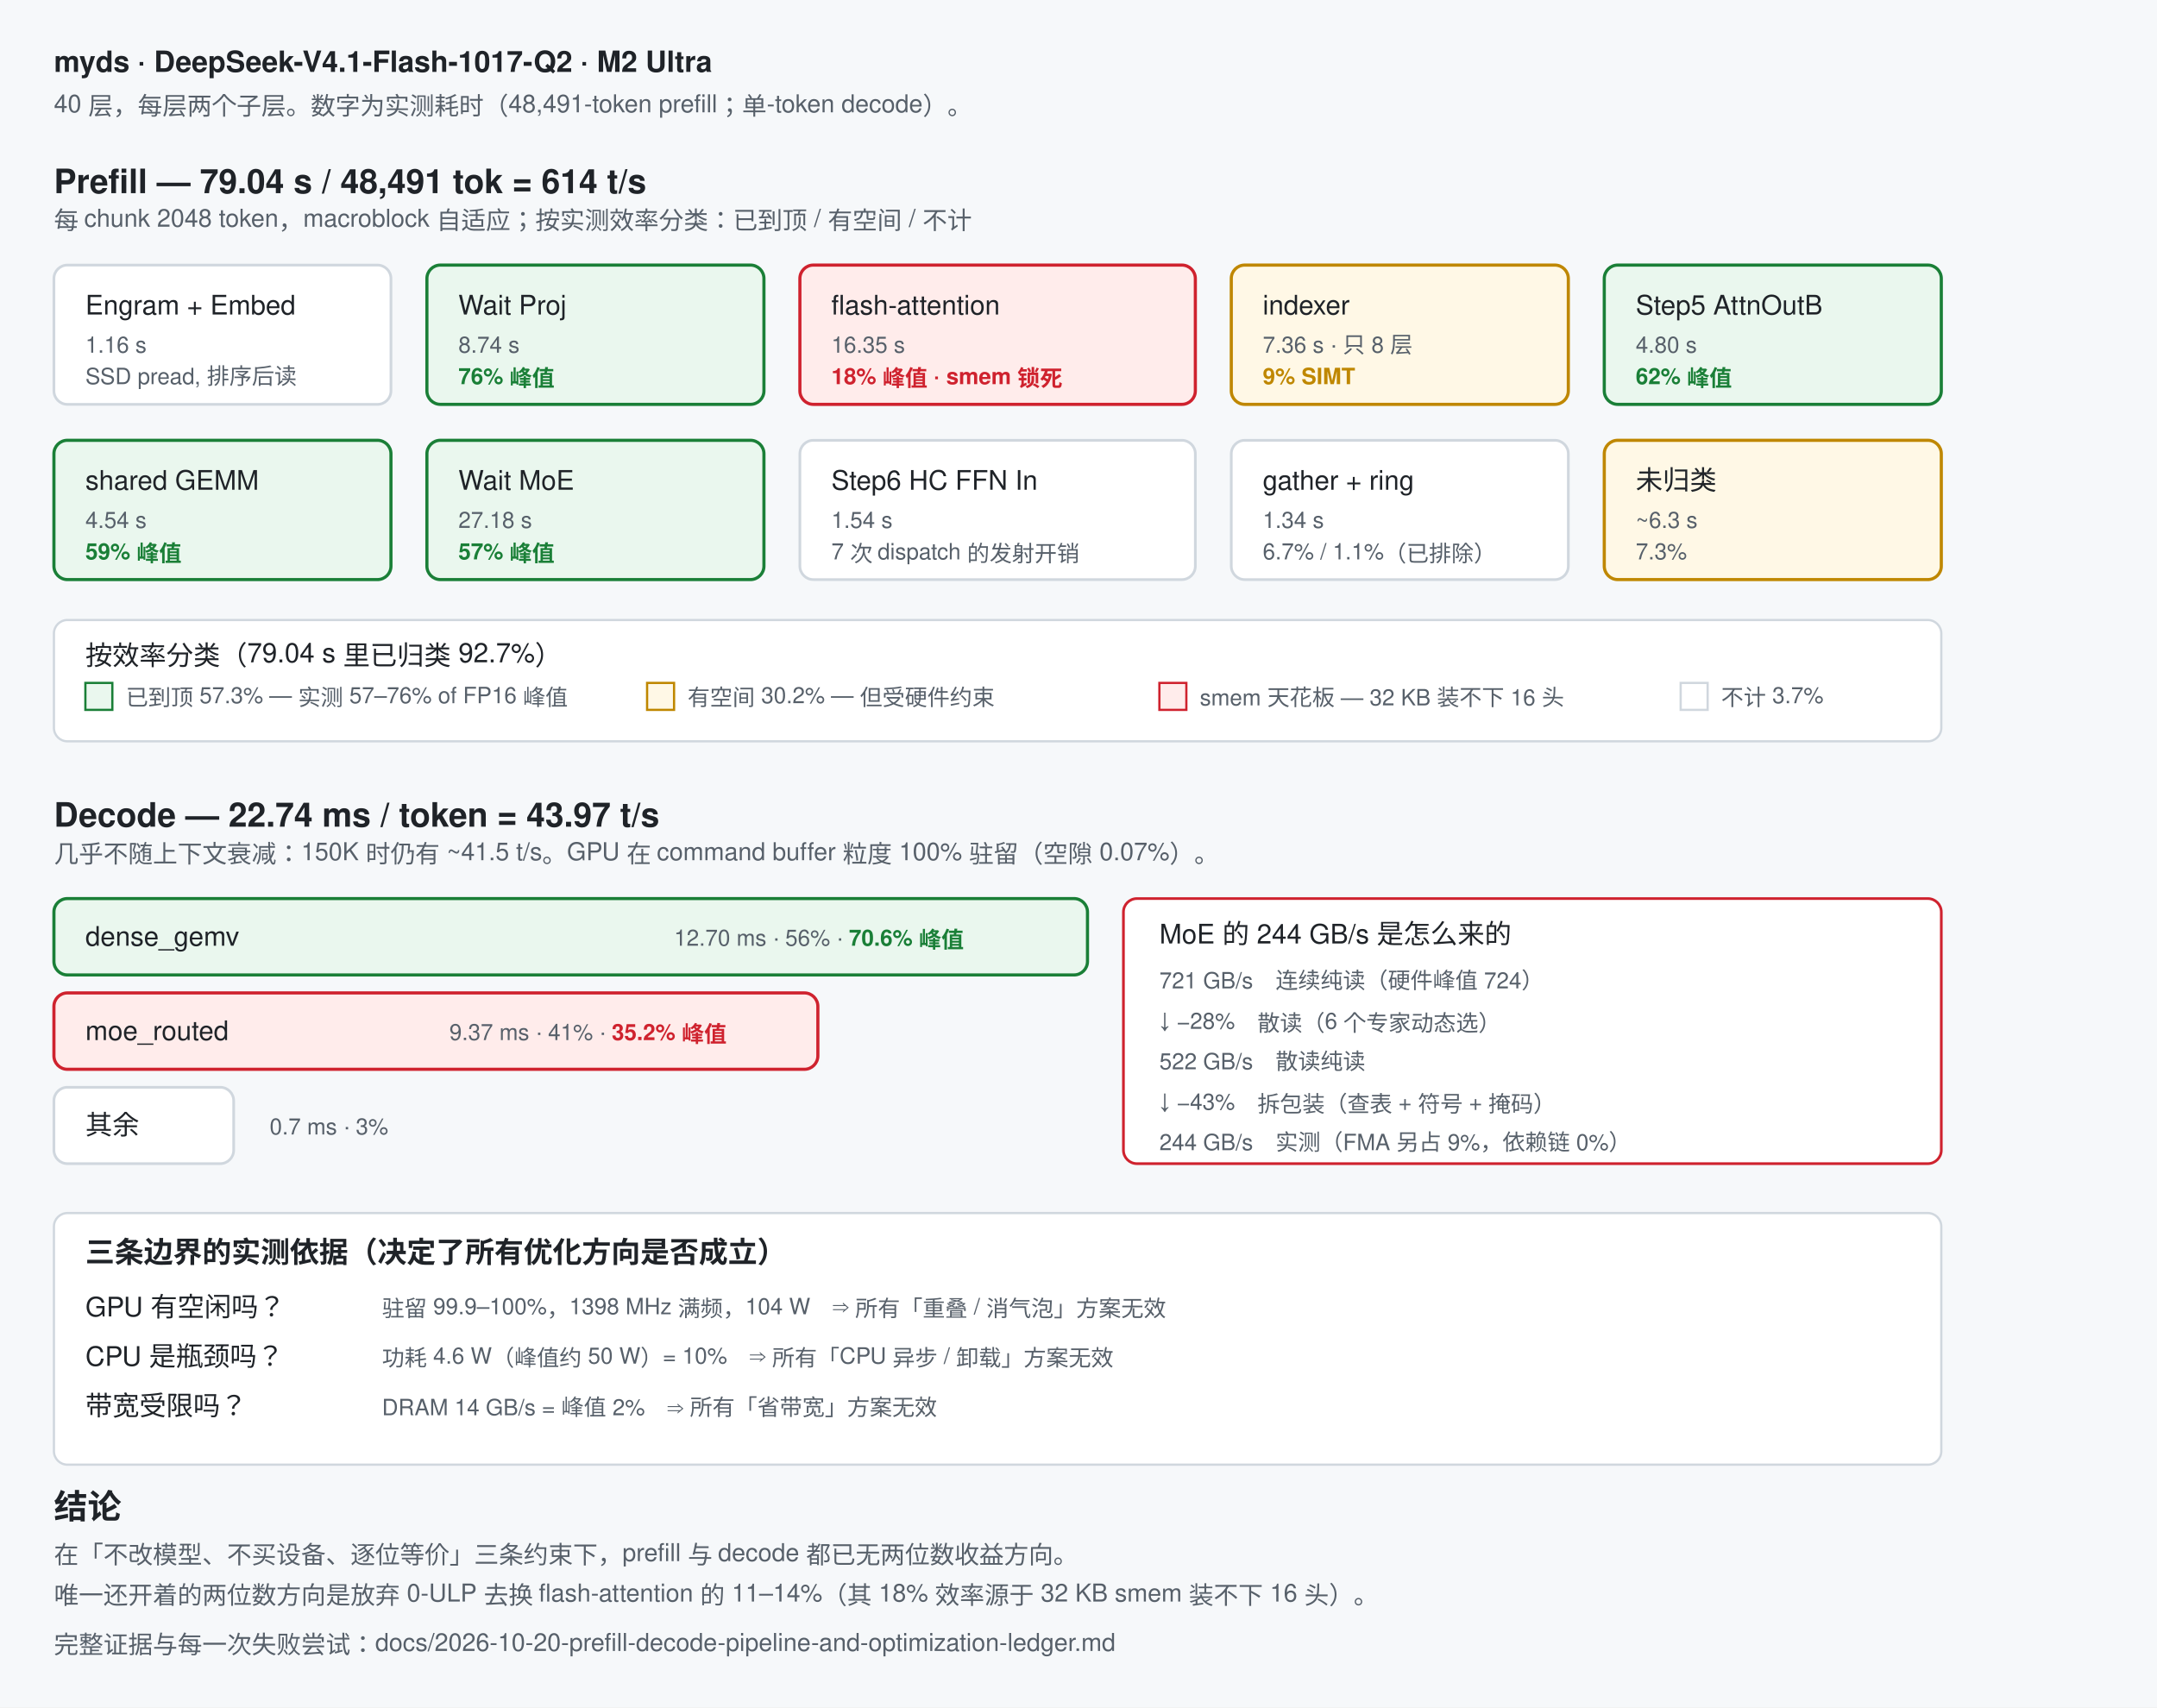
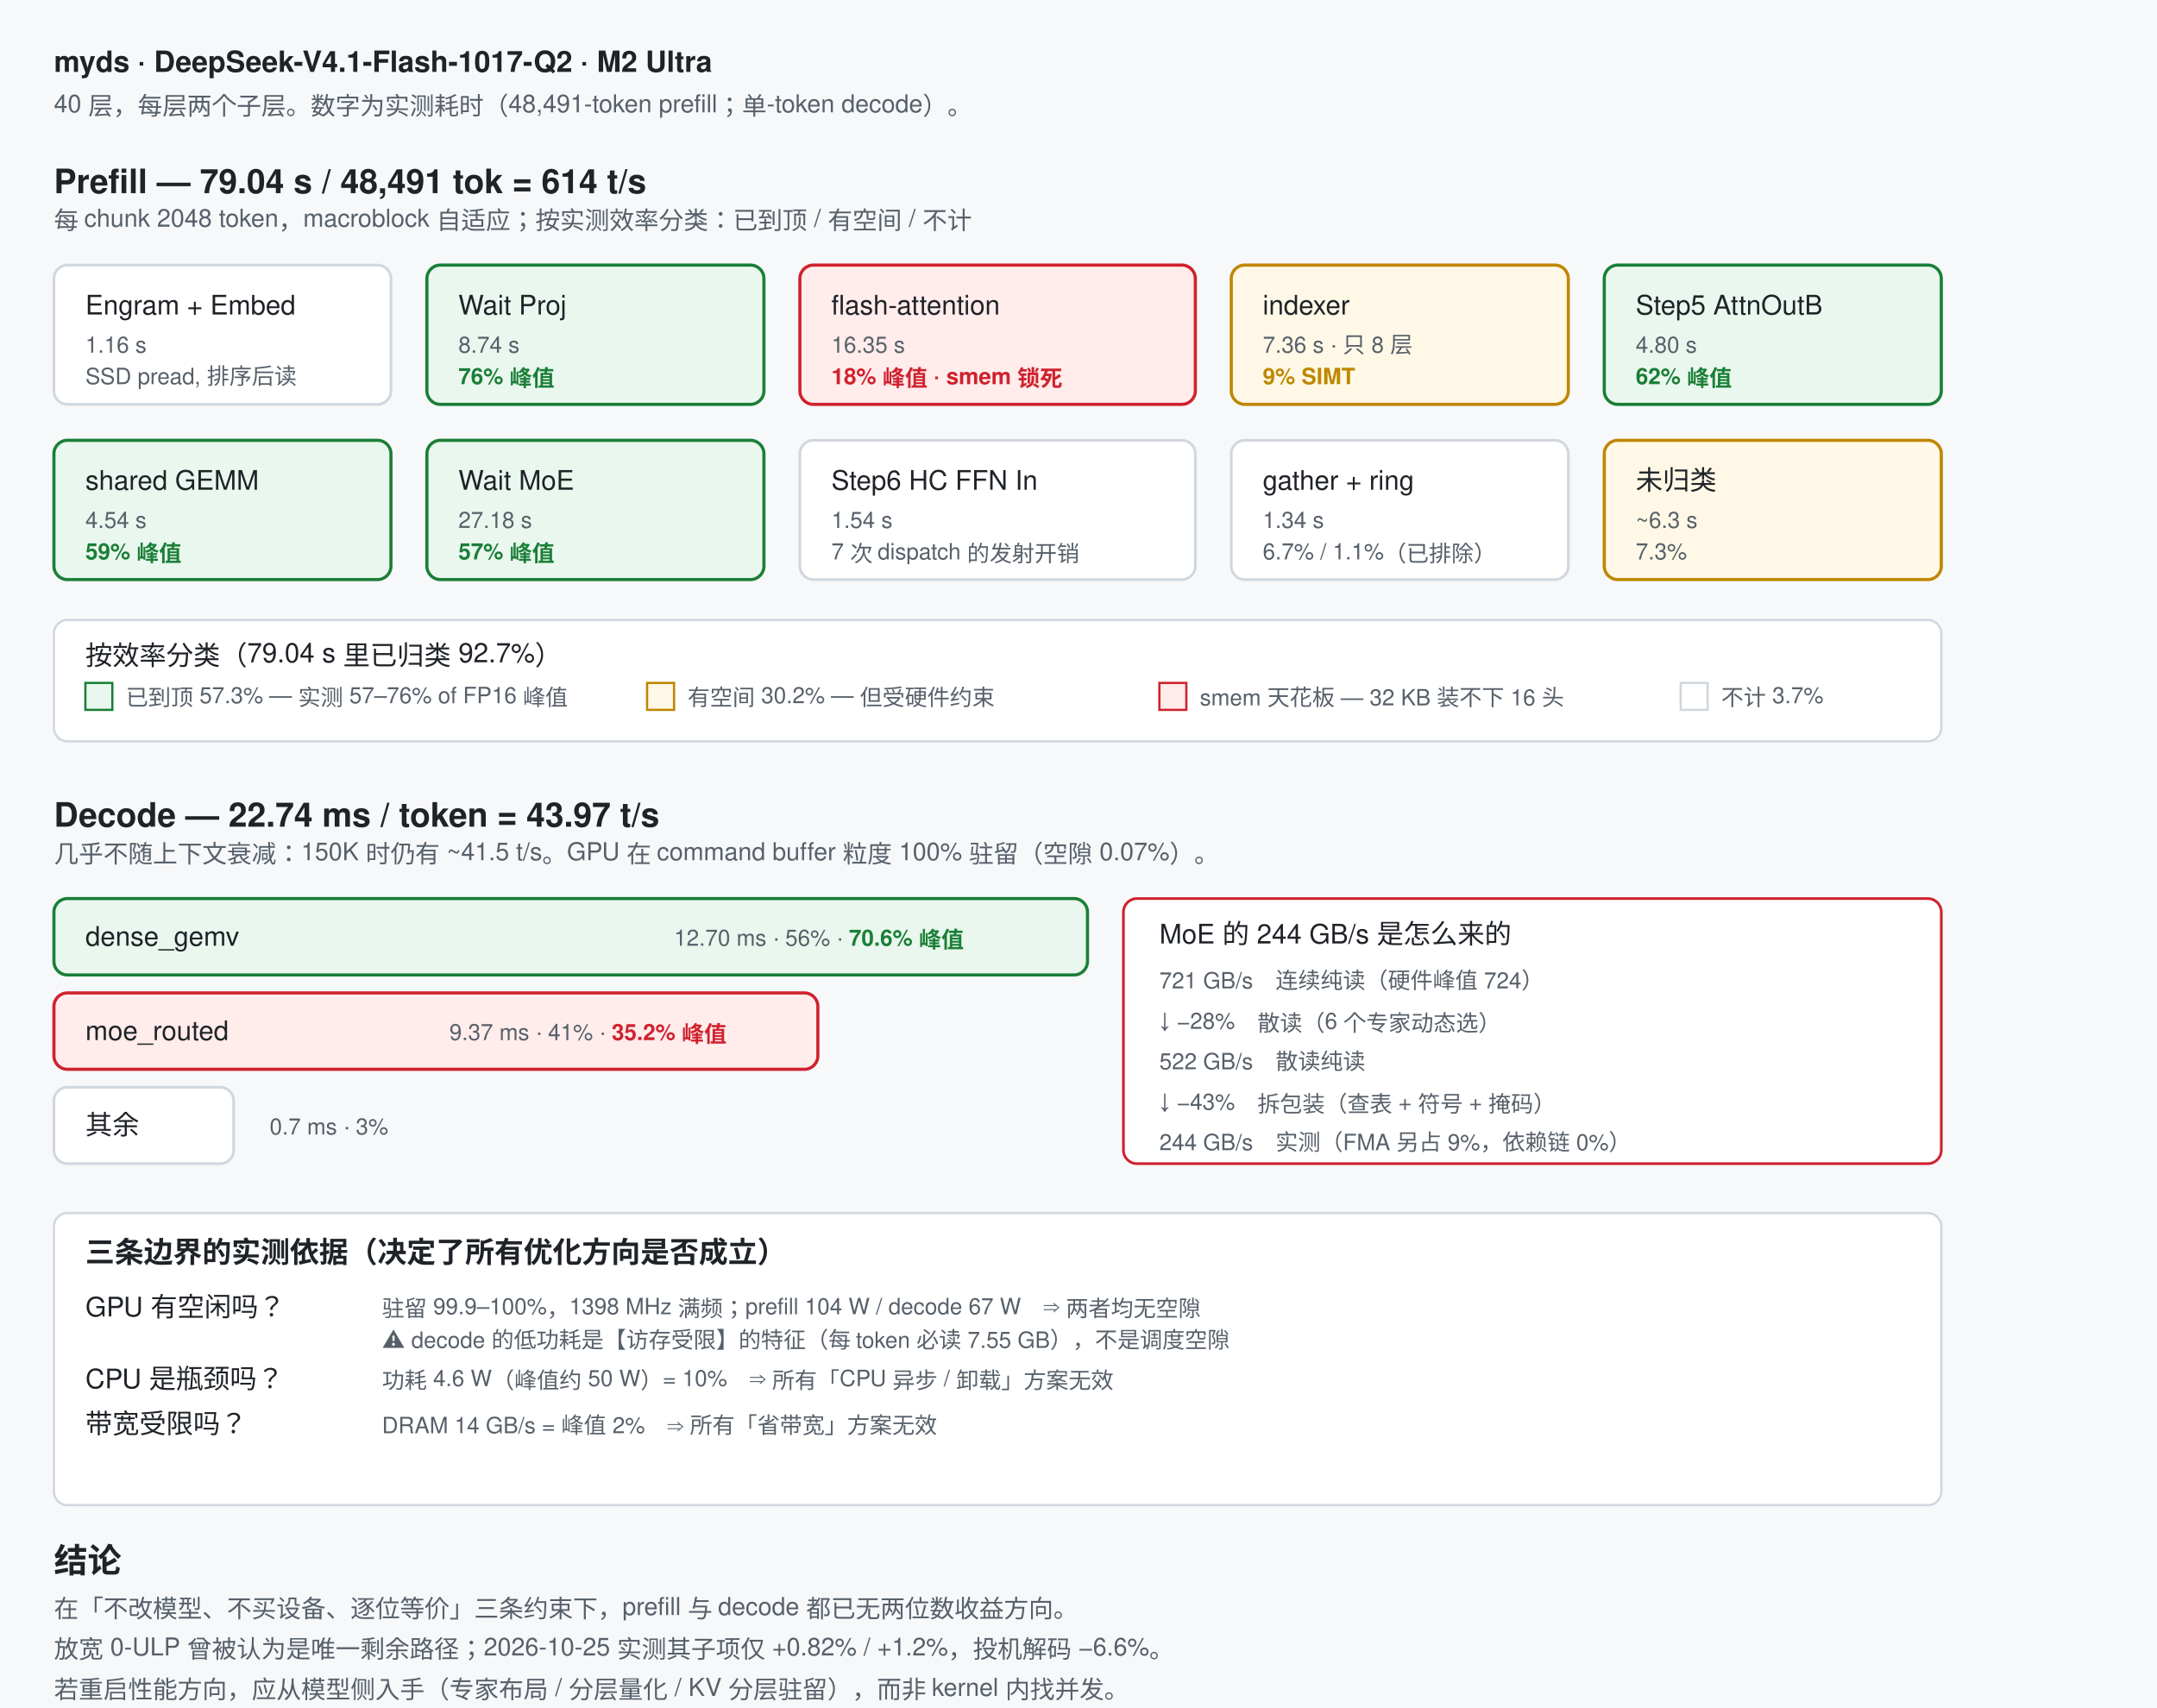
<svg xmlns="http://www.w3.org/2000/svg" viewBox="0 0 960 760" font-family="-apple-system, BlinkMacSystemFont, 'Segoe UI', Helvetica, Arial, sans-serif">
  <defs>
    <marker id="arrow" viewBox="0 0 10 10" refX="9" refY="5" markerWidth="6" markerHeight="6" orient="auto-start-reverse">
      <path d="M 0 0 L 10 5 L 0 10 z" fill="#57606a" />
    </marker>
    <style>
      .title { font-size: 15px; font-weight: 600; fill: #1f2328; }
      .sub   { font-size: 11px; fill: #57606a; }
      .box   { fill: #ffffff; stroke: #d0d7de; stroke-width: 1.2; rx: 6; }
      .box-hi{ fill: #fff8e6; stroke: #bf8700; stroke-width: 1.4; rx: 6; }
      .box-cu{ fill: #ffeceb; stroke: #cf222e; stroke-width: 1.4; rx: 6; }
      .box-ok{ fill: #eaf7ee; stroke: #1a7f37; stroke-width: 1.4; rx: 6; }
      .lbl   { font-size: 12px; font-weight: 500; fill: #1f2328; }
      .ms    { font-size: 10px; fill: #57606a; }
      .pct   { font-size: 10px; font-weight: 600; }
      .lane  { fill: none; stroke: #57606a; stroke-width: 1.3; marker-end: url(#arrow); }
      .hdr   { font-size: 13px; font-weight: 600; fill: #1f2328; }
    </style>
  </defs>
-   <rect width="960" height="760" fill="#f6f8fa" />
+   <rect width="960" height="812" fill="#f6f8fa" />
  <text x="24" y="32" class="hdr">myds · DeepSeek-V4.1-Flash-1017-Q2 · M2 Ultra</text>
  <text x="24" y="50" class="sub">40 层，每层两个子层。数字为实测耗时（48,491-token prefill；单-token decode）。</text>
  <text x="24" y="86" class="title">Prefill — 79.04 s / 48,491 tok = 614 t/s</text>
  <text x="24" y="102" class="sub">每 chunk 2048 token，macroblock 自适应；按实测效率分类：已到顶 / 有空间 / 不计</text>
  <rect x="24" y="118" width="150" height="62" class="box" />
  <text x="38" y="140" class="lbl">Engram + Embed</text>
  <text x="38" y="157" class="ms">1.16 s</text>
  <text x="38" y="171" class="ms">SSD pread, 排序后读</text>
  <rect x="190" y="118" width="150" height="62" class="box-ok" />
  <text x="204" y="140" class="lbl">Wait Proj</text>
  <text x="204" y="157" class="ms">8.74 s</text>
  <text x="204" y="171" class="pct" fill="#1a7f37">76% 峰值</text>
  <rect x="356" y="118" width="176" height="62" class="box-cu" />
  <text x="370" y="140" class="lbl">flash-attention</text>
  <text x="370" y="157" class="ms">16.35 s</text>
  <text x="370" y="171" class="pct" fill="#cf222e">18% 峰值 · smem 锁死</text>
  <rect x="548" y="118" width="150" height="62" class="box-hi" />
  <text x="562" y="140" class="lbl">indexer</text>
  <text x="562" y="157" class="ms">7.36 s · 只 8 层</text>
  <text x="562" y="171" class="pct" fill="#bf8700">9% SIMT</text>
  <rect x="714" y="118" width="150" height="62" class="box-ok" />
  <text x="728" y="140" class="lbl">Step5 AttnOutB</text>
  <text x="728" y="157" class="ms">4.80 s</text>
  <text x="728" y="171" class="pct" fill="#1a7f37">62% 峰值</text>
  <rect x="24" y="196" width="150" height="62" class="box-ok" />
  <text x="38" y="218" class="lbl">shared GEMM</text>
  <text x="38" y="235" class="ms">4.54 s</text>
  <text x="38" y="249" class="pct" fill="#1a7f37">59% 峰值</text>
  <rect x="190" y="196" width="150" height="62" class="box-ok" />
  <text x="204" y="218" class="lbl">Wait MoE</text>
  <text x="204" y="235" class="ms">27.18 s</text>
  <text x="204" y="249" class="pct" fill="#1a7f37">57% 峰值</text>
  <rect x="356" y="196" width="176" height="62" class="box" />
  <text x="370" y="218" class="lbl">Step6 HC FFN In</text>
  <text x="370" y="235" class="ms">1.54 s</text>
  <text x="370" y="249" class="ms">7 次 dispatch 的发射开销</text>
  <rect x="548" y="196" width="150" height="62" class="box" />
  <text x="562" y="218" class="lbl">gather + ring</text>
  <text x="562" y="235" class="ms">1.34 s</text>
  <text x="562" y="249" class="ms">6.7% / 1.1%（已排除）</text>
  <rect x="714" y="196" width="150" height="62" class="box-hi" />
  <text x="728" y="218" class="lbl">未归类</text>
  <text x="728" y="235" class="ms">~6.3 s</text>
  <text x="728" y="249" class="ms">7.3%</text>
  <rect x="24" y="276" width="840" height="54" fill="#ffffff" stroke="#d0d7de" stroke-width="1" rx="6" />
  <text x="38" y="296" class="lbl">按效率分类（79.04 s 里已归类 92.7%）</text>
  <rect x="38" y="304" width="12" height="12" fill="#eaf7ee" stroke="#1a7f37" />
  <text x="56" y="314" class="ms">已到顶 57.3% — 实测 57–76% of FP16 峰值</text>
  <rect x="288" y="304" width="12" height="12" fill="#fff8e6" stroke="#bf8700" />
  <text x="306" y="314" class="ms">有空间 30.2% — 但受硬件约束</text>
  <rect x="516" y="304" width="12" height="12" fill="#ffeceb" stroke="#cf222e" />
  <text x="534" y="314" class="ms">smem 天花板 — 32 KB 装不下 16 头</text>
  <rect x="748" y="304" width="12" height="12" fill="#ffffff" stroke="#d0d7de" />
  <text x="766" y="314" class="ms">不计 3.7%</text>
  <text x="24" y="368" class="title">Decode — 22.74 ms / token = 43.97 t/s</text>
  <text x="24" y="384" class="sub">几乎不随上下文衰减：150K 时仍有 ~41.5 t/s。GPU 在 command buffer 粒度 100% 驻留（空隙 0.07%）。</text>
  <g>
    <rect x="24" y="400" width="460" height="34" class="box-ok" />
    <text x="38" y="421" class="lbl">dense_gemv</text>
    <text x="300" y="421" class="ms">12.70 ms · 56% · <tspan class="pct" fill="#1a7f37">70.6% 峰值</tspan>
    </text>
    <rect x="24" y="442" width="340" height="34" class="box-cu" />
    <text x="38" y="463" class="lbl">moe_routed</text>
    <text x="200" y="463" class="ms">9.37 ms · 41% · <tspan class="pct" fill="#cf222e">35.2% 峰值</tspan>
    </text>
    <rect x="24" y="484" width="80" height="34" class="box" />
    <text x="38" y="505" class="lbl">其余</text>
    <text x="120" y="505" class="ms">0.7 ms · 3%</text>
  </g>
  <rect x="500" y="400" width="364" height="118" fill="#ffffff" stroke="#cf222e" stroke-width="1.2" rx="6" />
  <text x="516" y="420" class="lbl">MoE 的 244 GB/s 是怎么来的</text>
  <text x="516" y="440" class="ms">721 GB/s　连续纯读（硬件峰值 724）</text>
  <text x="516" y="458" class="ms">　↓ −28%　散读（6 个专家动态选）</text>
  <text x="516" y="476" class="ms">522 GB/s　散读纯读</text>
  <text x="516" y="494" class="ms">　↓ −43%　拆包装（查表 + 符号 + 掩码）</text>
  <text x="516" y="512" class="ms">244 GB/s　实测（FMA 另占 9%，依赖链 0%）</text>
-   <rect x="24" y="540" width="840" height="112" fill="#ffffff" stroke="#d0d7de" stroke-width="1" rx="6" />
+   <rect x="24" y="540" width="840" height="130" fill="#ffffff" stroke="#d0d7de" stroke-width="1" rx="6" />
  <text x="38" y="562" class="hdr">三条边界的实测依据（决定了所有优化方向是否成立）</text>
  <text x="38" y="586" class="lbl">GPU 有空闲吗？</text>
-   <text x="170" y="586" class="ms">驻留 99.9–100%，1398 MHz 满频，104 W　⇒ 所有「重叠 / 消气泡」方案无效</text>
-   <text x="38" y="608" class="lbl">CPU 是瓶颈吗？</text>
-   <text x="170" y="608" class="ms">功耗 4.6 W（峰值约 50 W）= 10%　⇒ 所有「CPU 异步 / 卸载」方案无效</text>
-   <text x="38" y="630" class="lbl">带宽受限吗？</text>
-   <text x="170" y="630" class="ms">DRAM 14 GB/s = 峰值 2%　⇒ 所有「省带宽」方案无效</text>
-   <text x="24" y="676" class="title">结论</text>
-   <text x="24" y="696" class="sub">在「不改模型、不买设备、逐位等价」三条约束下，prefill 与 decode 都已无两位数收益方向。</text>
-   <text x="24" y="714" class="sub">唯一还开着的两位数方向是放弃 0-ULP 去换 flash-attention 的 11–14%（其 18% 效率源于 32 KB smem 装不下 16 头）。</text>
-   <text x="24" y="736" class="sub">完整证据与每一次失败尝试：docs/2026-10-20-prefill-decode-pipeline-and-optimization-ledger.md</text>
+   <text x="170" y="586" class="ms">驻留 99.9–100%，1398 MHz 满频；prefill 104 W / decode 67 W　⇒ 两者均无空隙</text>
+   <text x="170" y="600" class="ms">⚠ decode 的低功耗是【访存受限】的特征（每 token 必读 7.55 GB），不是调度空隙</text>
+   <text x="38" y="618" class="lbl">CPU 是瓶颈吗？</text>
+   <text x="170" y="618" class="ms">功耗 4.6 W（峰值约 50 W）= 10%　⇒ 所有「CPU 异步 / 卸载」方案无效</text>
+   <text x="38" y="638" class="lbl">带宽受限吗？</text>
+   <text x="170" y="638" class="ms">DRAM 14 GB/s = 峰值 2%　⇒ 所有「省带宽」方案无效</text>
+   <text x="24" y="700" class="title">结论</text>
+   <text x="24" y="720" class="sub">在「不改模型、不买设备、逐位等价」三条约束下，prefill 与 decode 都已无两位数收益方向。</text>
+   <text x="24" y="738" class="sub">放宽 0-ULP 曾被认为是唯一剩余路径；2026-10-25 实测其子项仅 +0.82% / +1.2%，投机解码 −6.6%。</text>
+   <text x="24" y="756" class="sub">若重启性能方向，应从模型侧入手（专家布局 / 分层量化 / KV 分层驻留），而非 kernel 内找并发。</text>
+   <text x="24" y="774" class="sub">完整证据与每一次失败尝试：docs/2026-10-20-prefill-decode-pipeline-and-optimization-ledger.md</text>
</svg>
